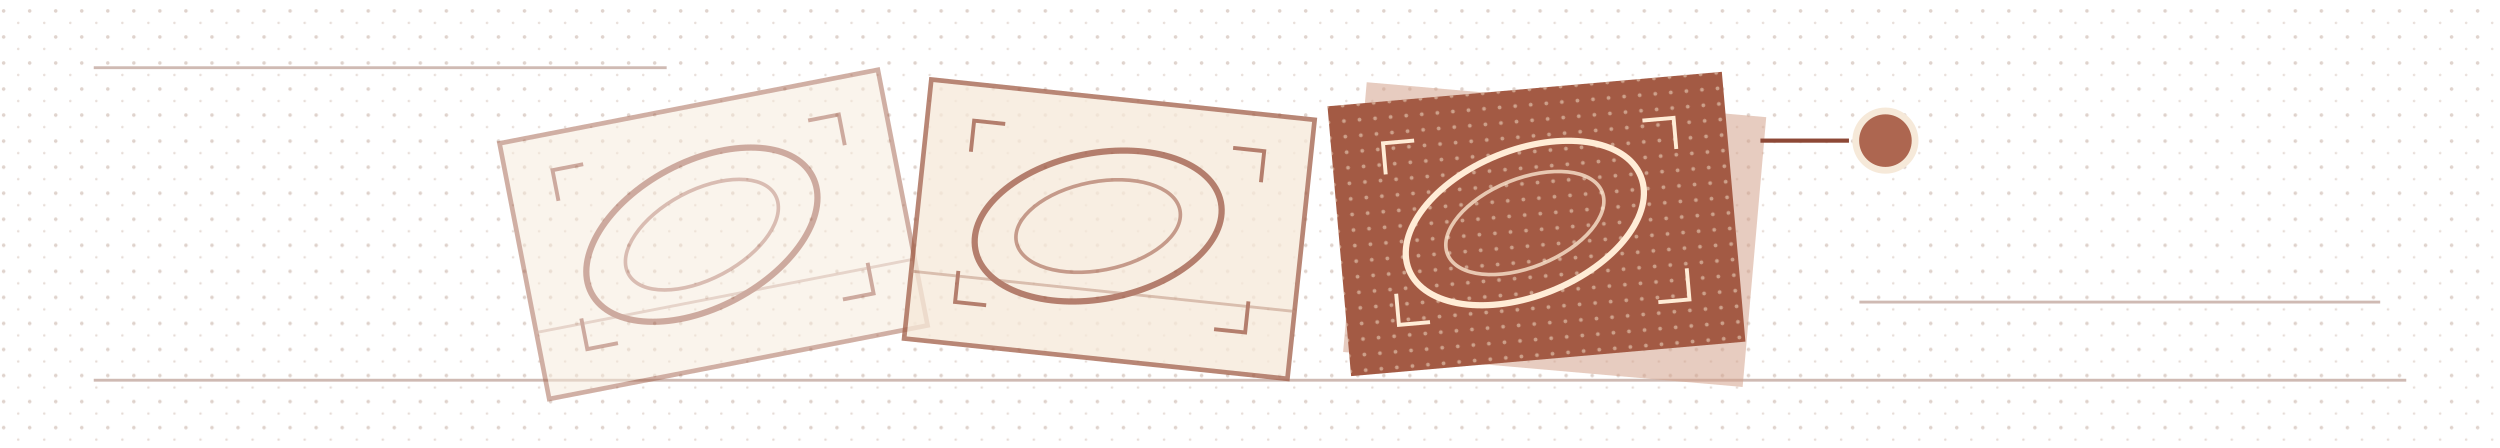
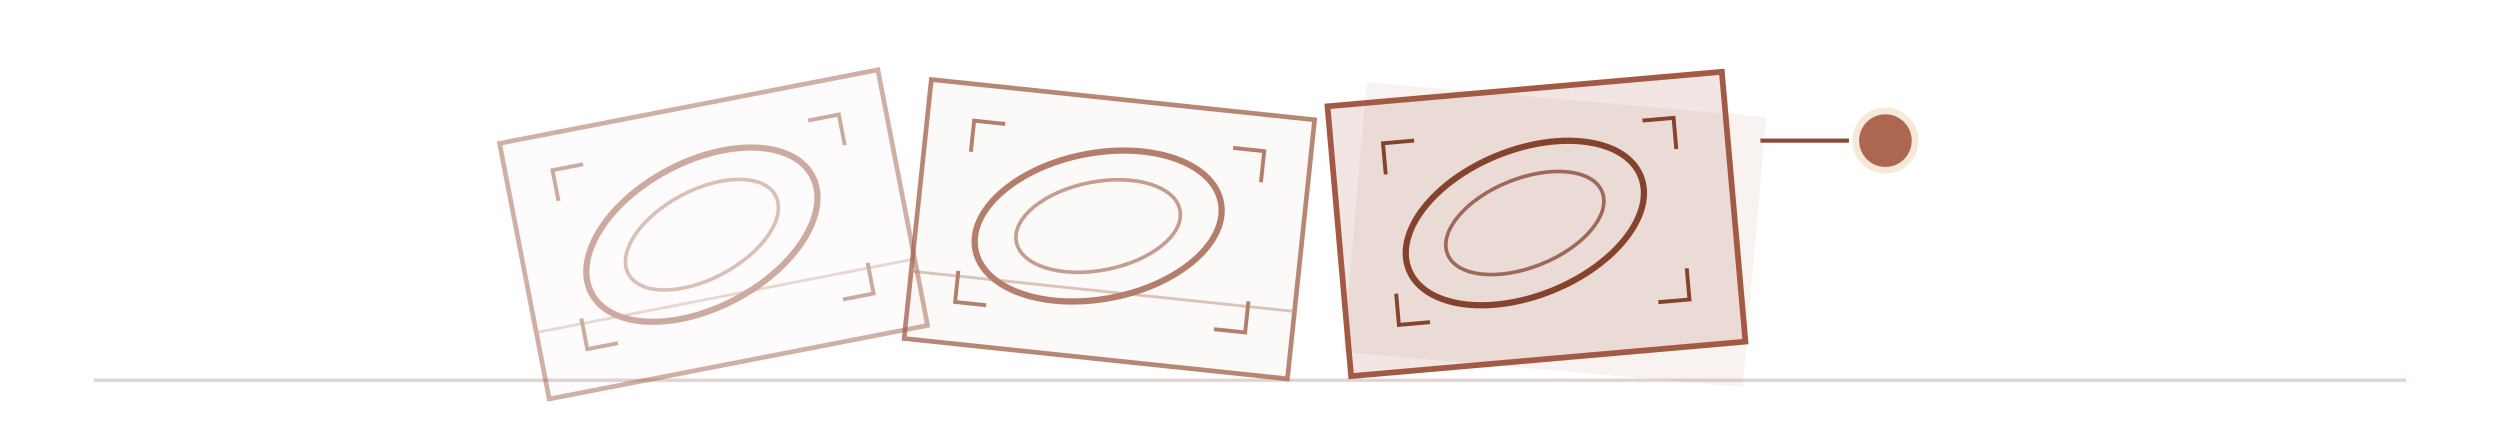
<svg xmlns="http://www.w3.org/2000/svg" width="480" height="86" viewBox="0 0 480 86">
  <defs>
-     <pattern id="behavior-paper-dots" width="5" height="5" patternUnits="userSpaceOnUse">
-       <circle cx=".7" cy="2.1" r=".35" fill="#85533a" opacity=".25" />
-       <circle cx="3.5" cy="4.4" r=".25" fill="#85533a" opacity=".18" />
-     </pattern>
-     <pattern id="behavior-ink-dots" width="3" height="3" patternUnits="userSpaceOnUse">
-       <circle cx=".9" cy="1.1" r=".38" fill="#f6e7d2" opacity=".48" />
-     </pattern>
    <g id="behavior-exposure">
      <ellipse cx="-2" cy="-1" rx="24" ry="14" transform="rotate(-17)" fill="none" stroke="currentColor" stroke-width="1.2" />
      <ellipse cx="-2" cy="-1" rx="16" ry="8.5" transform="rotate(-17)" fill="none" stroke="currentColor" stroke-width=".7" opacity=".75" />
      <path d="M-28-12v-6h6 M22-18h6v6 M28 11v6h-6 M-22 17h-6v-6" fill="none" stroke="currentColor" stroke-width=".75" />
    </g>
    <g id="behavior-frame">
-       <rect x="-37" y="-25" width="74" height="50" fill="#f6e9d9" stroke="#a2604a" stroke-width=".9" />
+       <rect x="-37" y="-25" width="74" height="50" fill="#a35a44" fill-opacity=".045" stroke="#a2604a" stroke-width=".9" />
      <path d="M-37 12h74" stroke="#ac745c" stroke-width=".55" opacity=".55" />
      <use href="#behavior-exposure" color="#9c563f" />
    </g>
  </defs>
-   <rect width="480" height="86" fill="url(#behavior-paper-dots)" />
-   <path d="M18 73H462 M18 13H128 M357 58H457" fill="none" stroke="#875342" stroke-width=".55" opacity=".4" />
+   <path d="M18 73H462" fill="none" stroke="#875342" stroke-width=".65" opacity=".25" />
  <g transform="translate(66 0)">
    <use href="#behavior-frame" transform="translate(71 45) rotate(-11)" opacity=".5" />
    <use href="#behavior-frame" transform="translate(147 44) rotate(6)" opacity=".76" />
    <g class="research-plate-exposure">
-       <rect x="194" y="19" width="77" height="52" fill="#d3a18a" transform="rotate(5 232 45)" opacity=".54" />
+       <rect x="194" y="19" width="77" height="52" fill="#a35a44" fill-opacity=".08" transform="rotate(5 232 45)" />
      <g transform="translate(229 43) rotate(-5)">
-         <rect x="-38" y="-26" width="76" height="52" fill="#a35a44" />
-         <rect x="-38" y="-26" width="76" height="52" fill="url(#behavior-ink-dots)" />
-         <use href="#behavior-exposure" color="#ffecd6" />
+         <rect x="-38" y="-26" width="76" height="52" fill="#a35a44" fill-opacity=".15" stroke="#a35a44" stroke-width="1.1" />
+         <use href="#behavior-exposure" color="#85432e" />
      </g>
    </g>
    <g class="research-plate-cue">
      <path d="M272 27h17" stroke="#8d4836" stroke-width=".8" />
      <circle cx="296" cy="27" r="5.7" fill="#ad6650" stroke="#f6e9d9" stroke-width="1.3" />
    </g>
  </g>
</svg>
